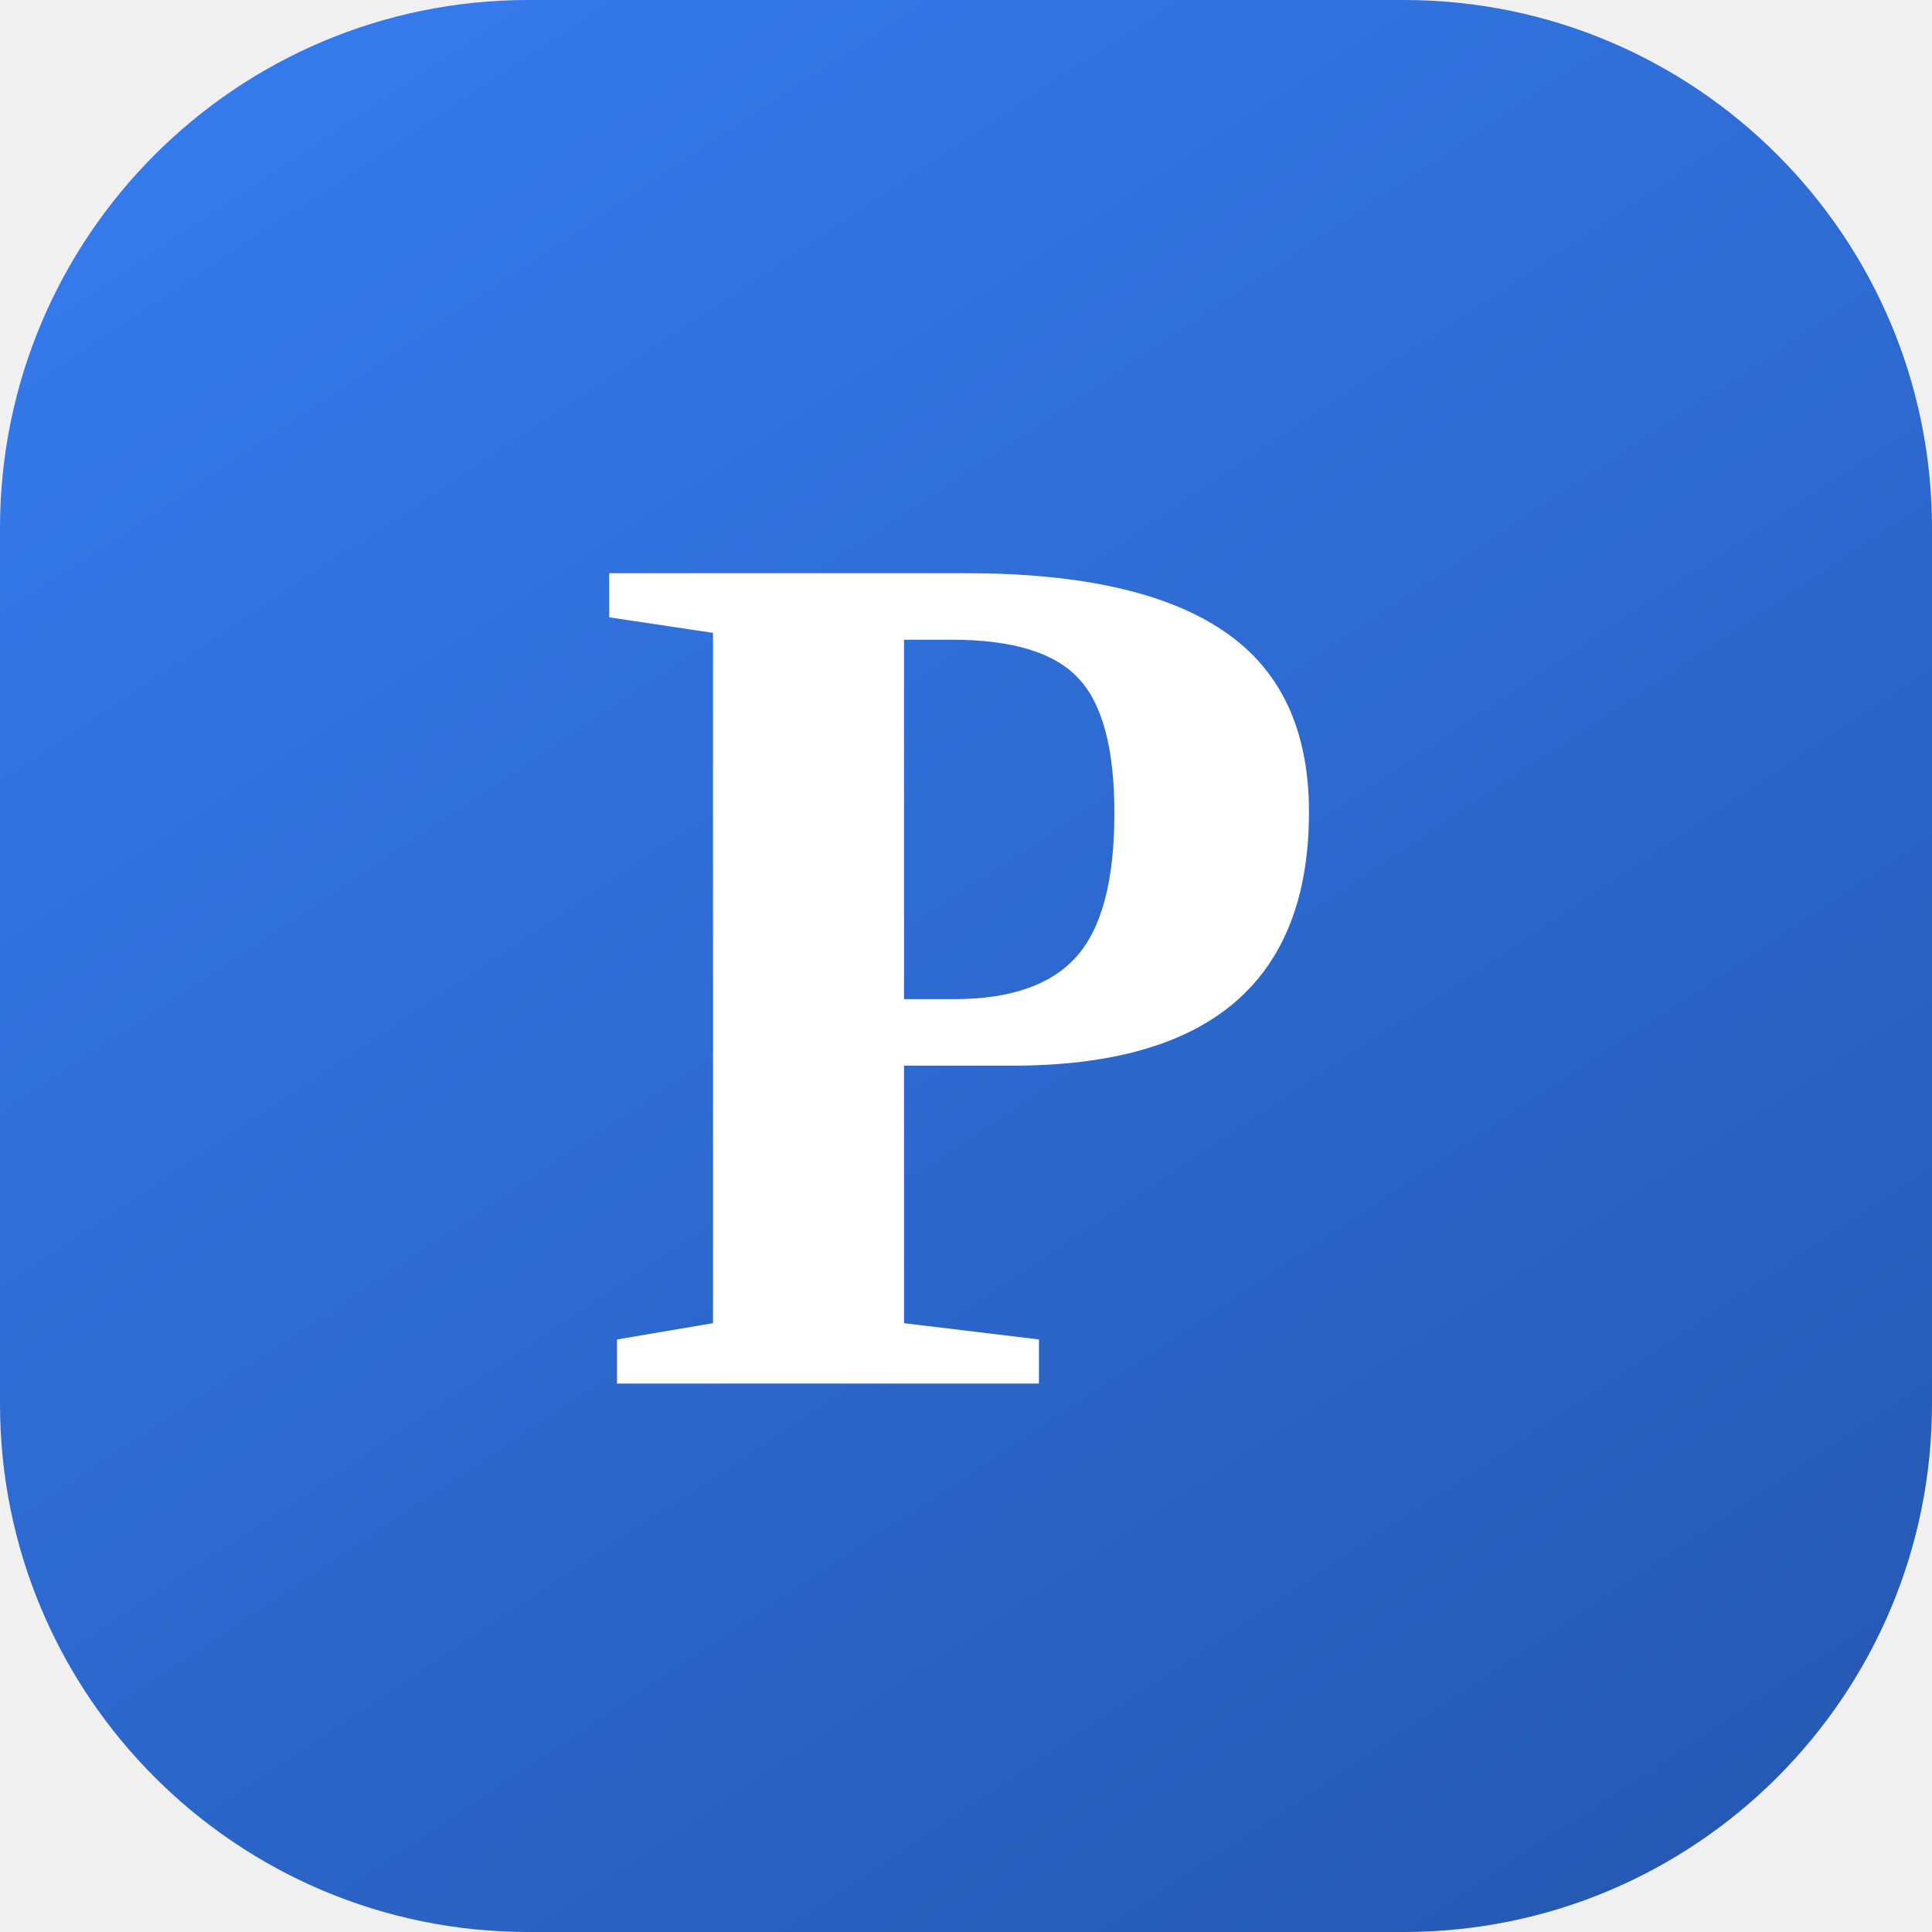
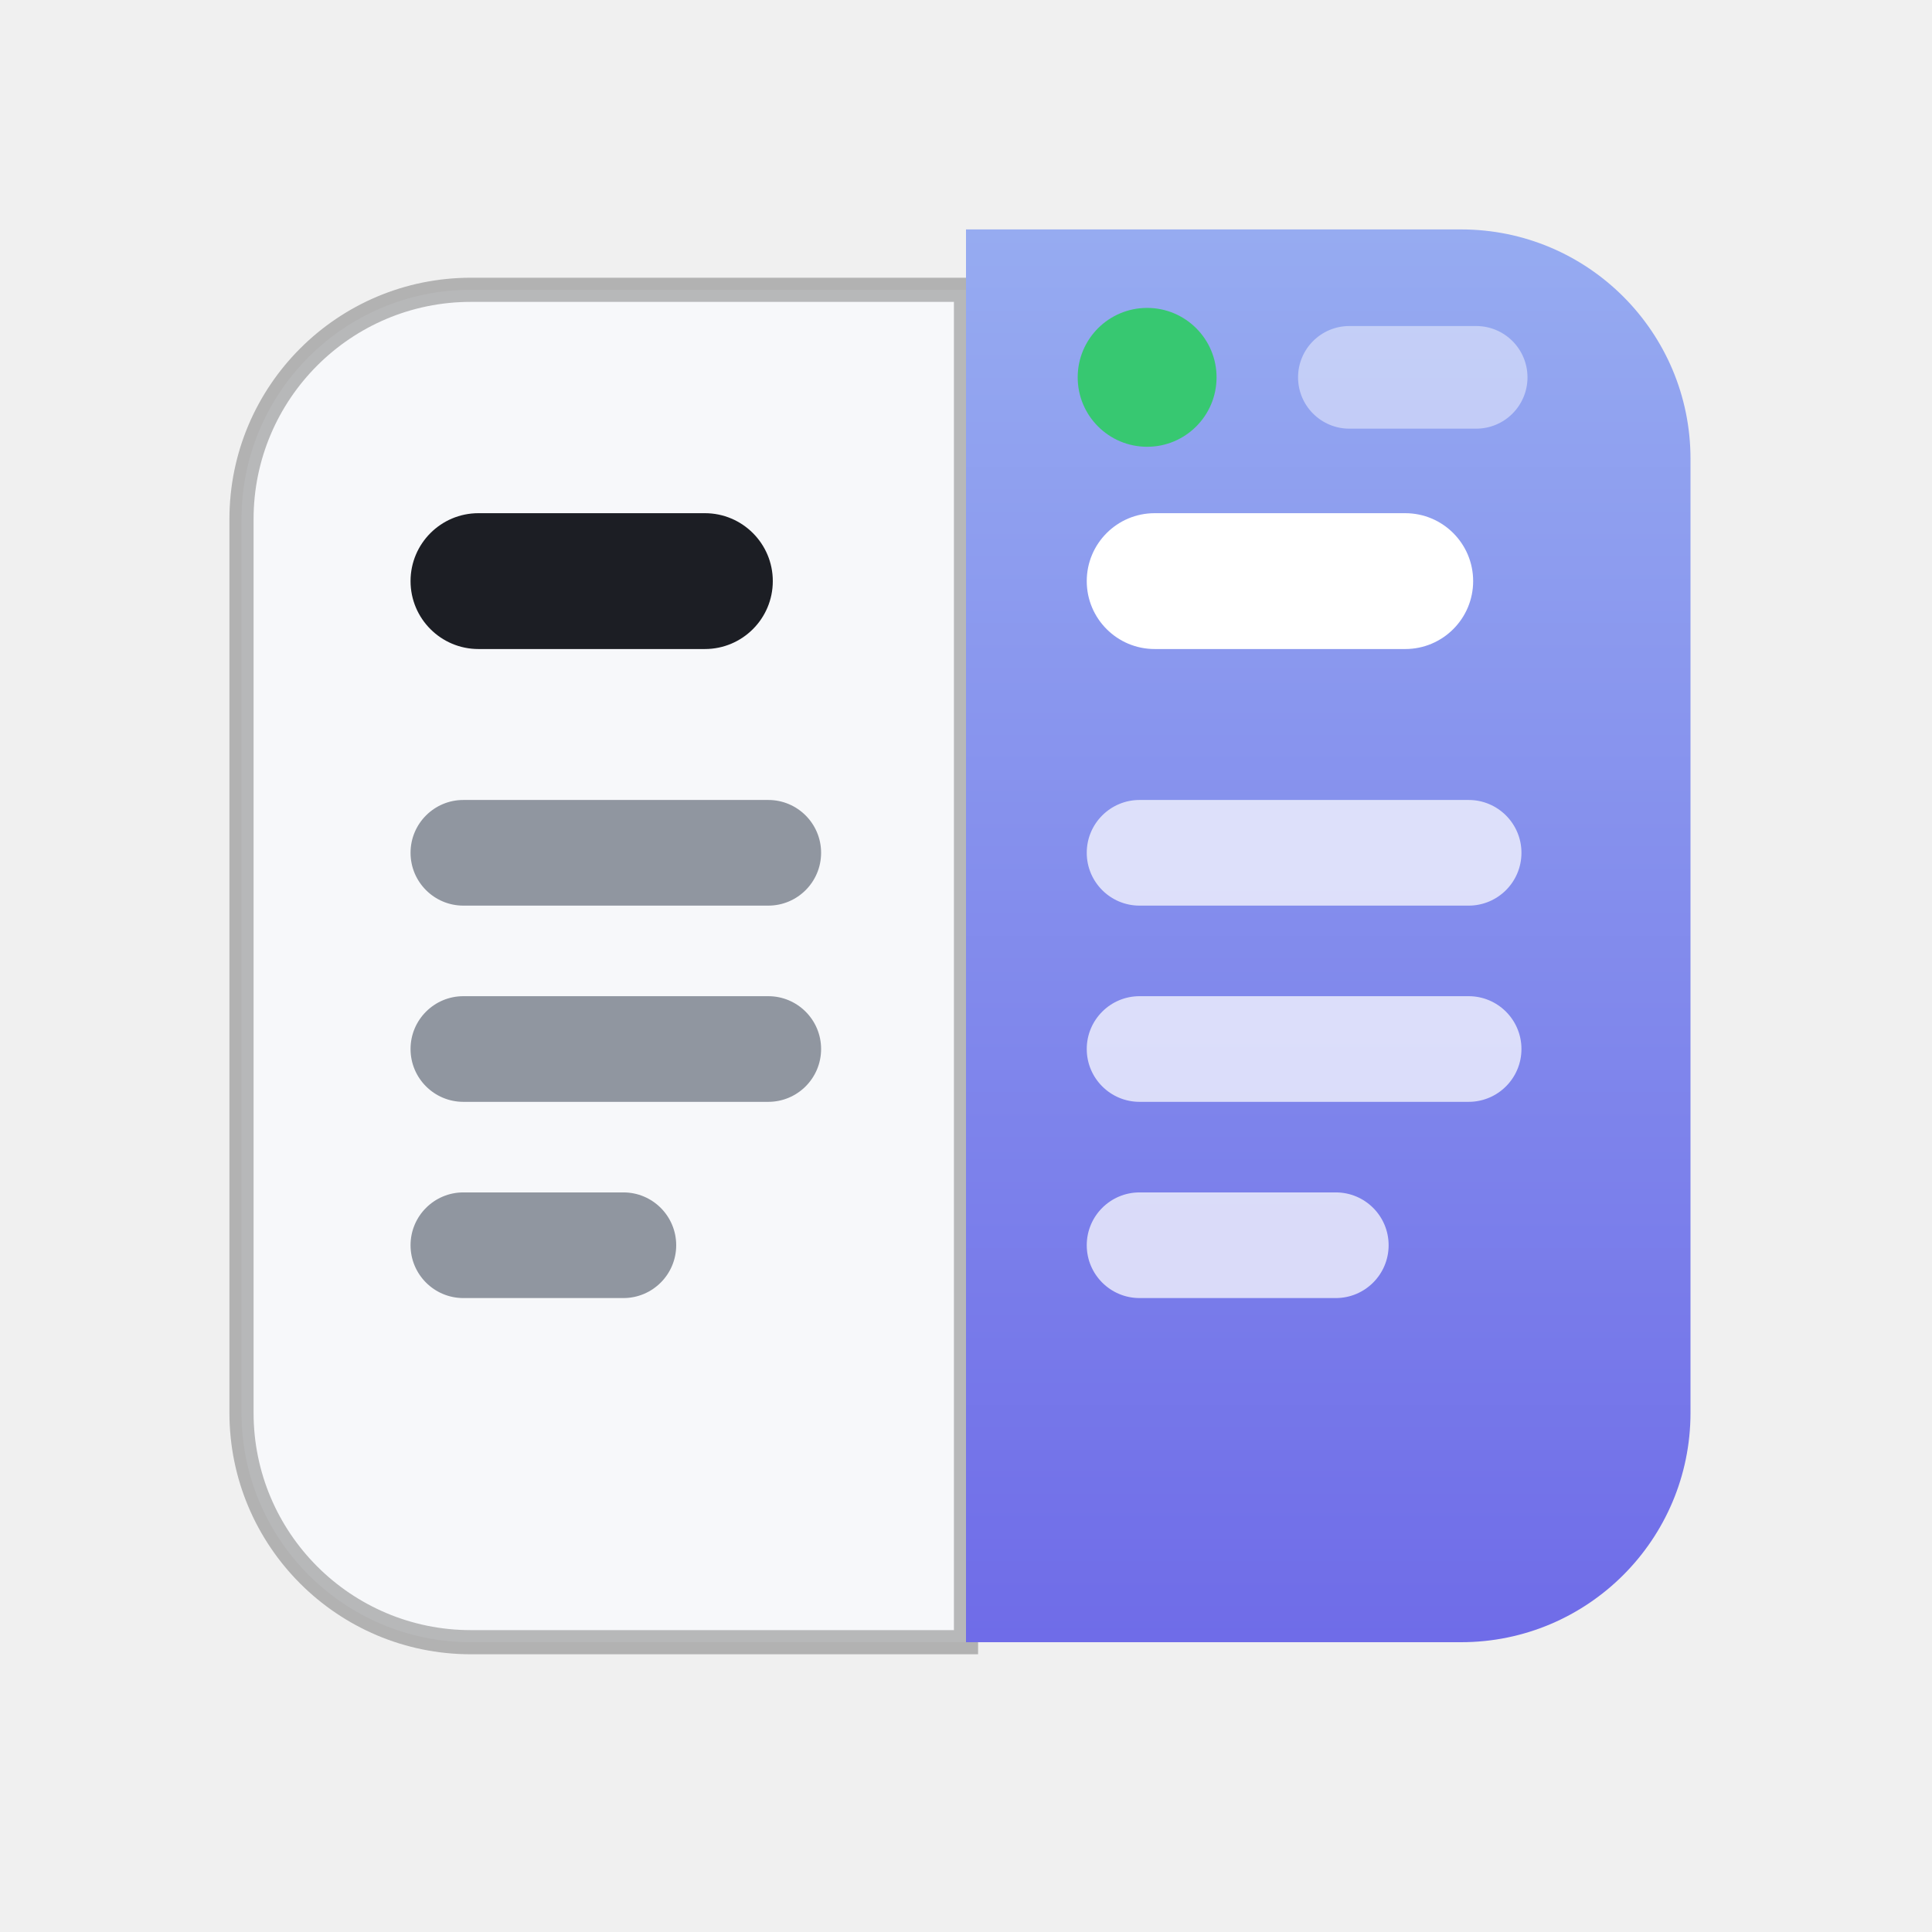
- <svg xmlns="http://www.w3.org/2000/svg" width="128" height="128" viewBox="0 0 128 128">
+ <svg xmlns="http://www.w3.org/2000/svg" width="128" height="128" viewBox="0 0 128 128" role="img" aria-label="PaperMirror">
  <defs>
-     <linearGradient id="pmBrand" x1="0" y1="0" x2="0.79" y2="1.19">
-       <stop offset="0" stop-color="#377df1" />
-       <stop offset="1" stop-color="#2355ad" />
+     <linearGradient id="pmSheet" x1="0" y1="0" x2="0" y2="1">
+       <stop offset="0" stop-color="#96abf1" />
+       <stop offset="1" stop-color="#6f6ce8" />
    </linearGradient>
  </defs>
-   <rect x="0" y="0" width="128" height="128" rx="35" fill="url(#pmBrand)" />
-   <text x="64" y="64" fill="#ffffff" font-family="Georgia, 'Times New Roman', serif" font-size="82" font-weight="700" text-anchor="middle" dominant-baseline="central">P</text>
+   <path d="M64 19.2H31.2A15.2 15.2 0 0 0 16 34.4v59.2a15.2 15.2 0 0 0 15.2 15.2H64Z" fill="#f7f8fa" stroke="rgba(0,0,0,.26)" stroke-width="1.6" />
+   <path d="M64 15.2h32.8A15.2 15.2 0 0 1 112 30.4v63.2a15.2 15.2 0 0 1-15.2 15.2H64Z" fill="url(#pmSheet)" />
+   <rect x="27.2" y="34" width="24" height="9" rx="4.5" fill="#1c1e24" />
+   <rect x="27.2" y="53" width="27.2" height="7" rx="3.5" fill="#9096a0" />
+   <rect x="27.2" y="66" width="27.2" height="7" rx="3.5" fill="#9096a0" />
+   <rect x="27.2" y="79" width="17.6" height="7" rx="3.5" fill="#9096a0" />
+   <circle cx="76" cy="25" r="4.6" fill="#37c871" />
+   <rect x="86" y="21.6" width="15.2" height="6.8" rx="3.4" fill="rgba(255,255,255,.45)" />
+   <rect x="72" y="34" width="25.6" height="9" rx="4.5" fill="#ffffff" />
+   <rect x="72" y="53" width="28.8" height="7" rx="3.5" fill="rgba(255,255,255,.72)" />
+   <rect x="72" y="66" width="28.8" height="7" rx="3.5" fill="rgba(255,255,255,.72)" />
+   <rect x="72" y="79" width="20" height="7" rx="3.5" fill="rgba(255,255,255,.72)" />
</svg>
